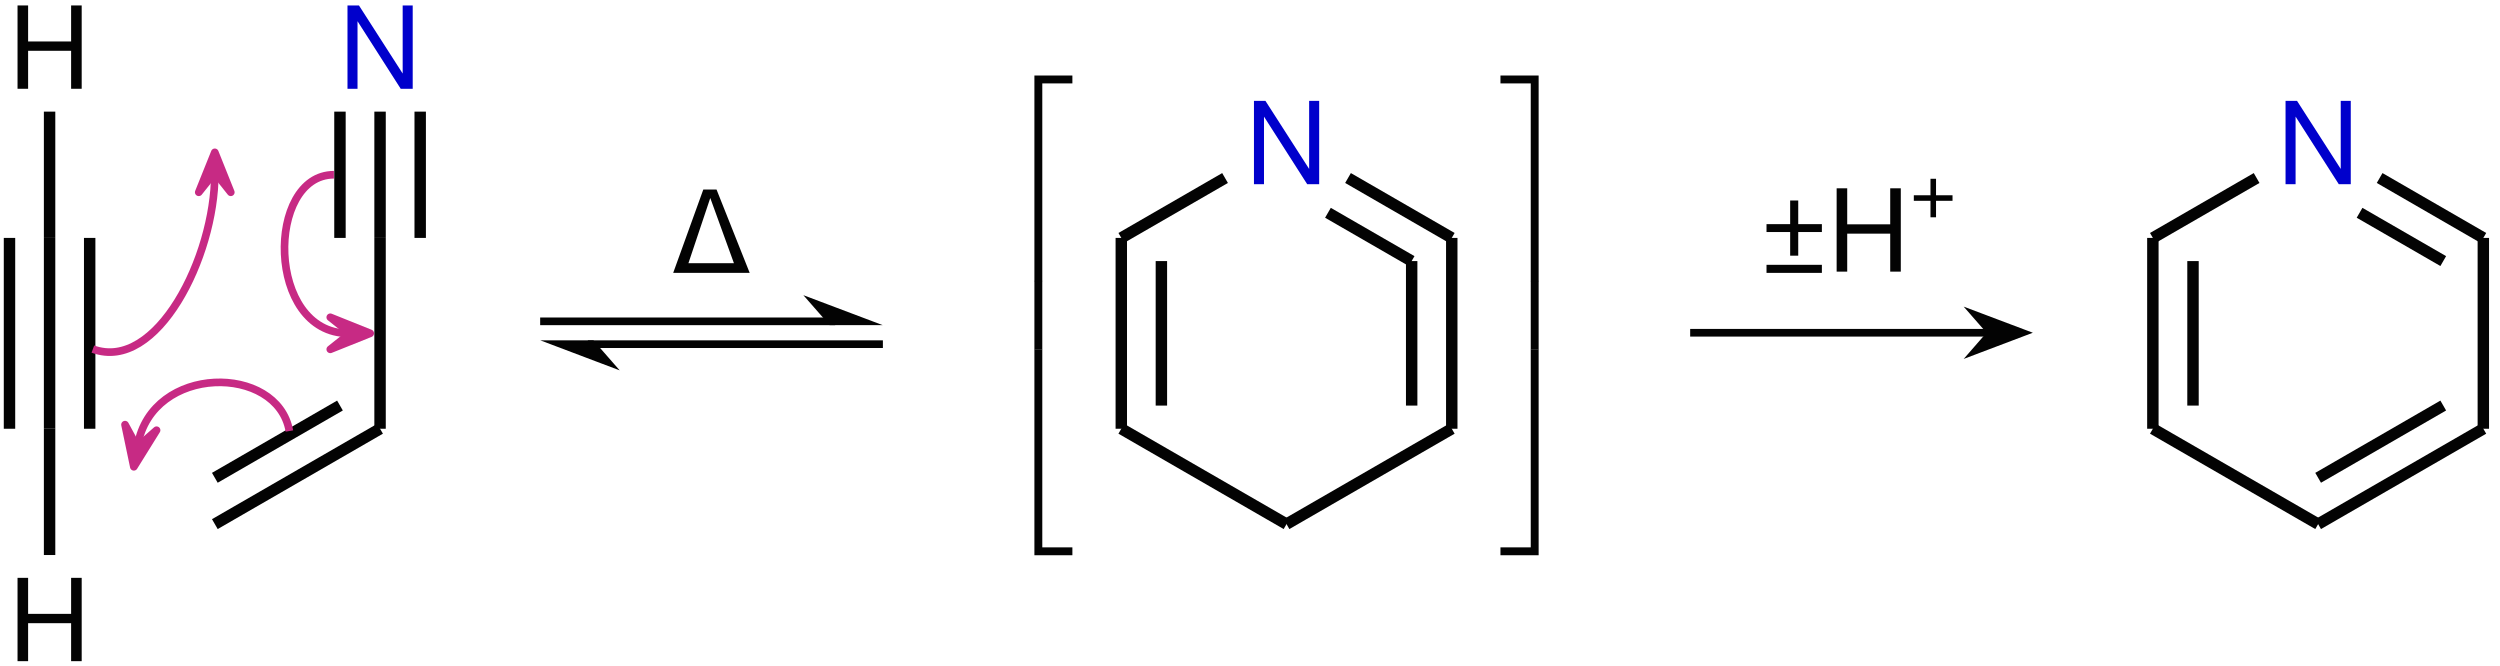
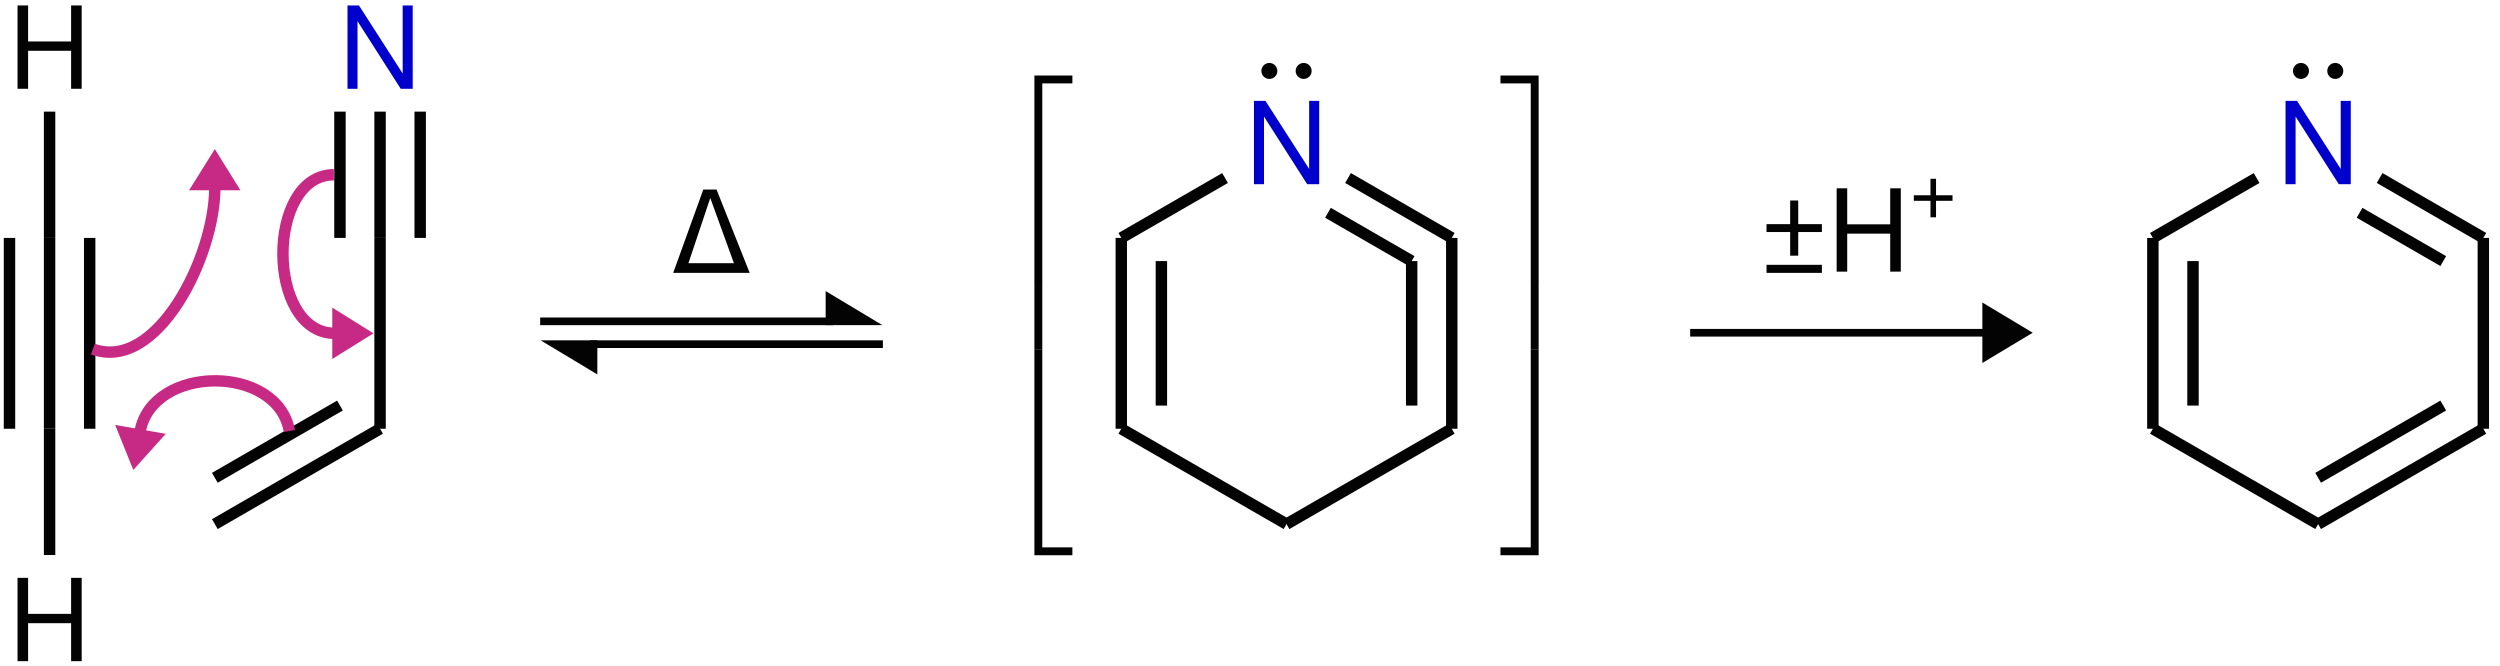
<svg xmlns="http://www.w3.org/2000/svg" xmlns:xlink="http://www.w3.org/1999/xlink" width="218pt" height="58pt" viewBox="0 0 218 58" version="1.1">
  <defs>
    <g>
      <symbol overflow="visible" id="glyph0-0">
        <path style="stroke:none;" d="M 6.172 -5.188 C 6.172 -6.344 5.344 -7.094 4.047 -7.094 C 2.609 -7.094 1.859 -6.297 1.859 -4.766 L 2.719 -4.766 C 2.719 -5.656 2.953 -6.312 4 -6.312 C 4.766 -6.312 5.281 -5.859 5.281 -5.188 C 5.281 -3.922 3.484 -3.594 3.484 -2.25 L 3.484 -1.688 L 4.391 -1.688 L 4.391 -2.156 C 4.391 -3.344 6.172 -3.531 6.172 -5.188 Z M 4.391 -0.75 L 3.484 -0.75 L 3.484 0.297 L 4.391 0.297 Z M 0.344 1.391 L 7.625 1.391 L 7.625 -7.969 L 0.344 -7.969 Z M 1.172 0.688 L 1.172 -7.281 L 6.797 -7.281 L 6.797 0.688 Z M 1.172 0.688 " />
      </symbol>
      <symbol overflow="visible" id="glyph0-1">
        <path style="stroke:none;" d="M 5.469 -3.312 L 5.469 0 L 6.391 0 L 6.391 -7.266 L 5.469 -7.266 L 5.469 -4.125 L 1.719 -4.125 L 1.719 -7.266 L 0.797 -7.266 L 0.797 0 L 1.719 0 L 1.719 -3.312 Z M 5.469 -3.312 " />
      </symbol>
      <symbol overflow="visible" id="glyph0-2">
        <path style="stroke:none;" d="M 6.484 -7.266 L 5.609 -7.266 L 5.609 -1.328 L 1.797 -7.266 L 0.797 -7.266 L 0.797 0 L 1.672 0 L 1.672 -5.891 L 5.438 0 L 6.484 0 Z M 6.484 -7.266 " />
      </symbol>
      <symbol overflow="visible" id="glyph0-3">
        <path style="stroke:none;" d="M 6.812 0 L 3.922 -7.266 L 2.766 -7.266 L 0.141 0 Z M 1.469 -0.844 L 3.375 -6.531 L 5.438 -0.844 Z M 1.469 -0.844 " />
      </symbol>
      <symbol overflow="visible" id="glyph0-4">
        <path style="stroke:none;" d="M 5.328 -0.594 L 0.5 -0.594 L 0.5 0.109 L 5.328 0.109 Z M 5.328 -4.141 L 3.266 -4.141 L 3.266 -6.203 L 2.562 -6.203 L 2.562 -4.141 L 0.5 -4.141 L 0.5 -3.453 L 2.562 -3.453 L 2.562 -1.391 L 3.266 -1.391 L 3.266 -3.453 L 5.328 -3.453 Z M 5.328 -4.141 " />
      </symbol>
      <symbol overflow="visible" id="glyph1-0">
        <path style="stroke:none;" d="" />
      </symbol>
      <symbol overflow="visible" id="glyph1-1">
        <path style="stroke:none;" d="M 3.25 17.547 L 3.938 17.547 L 3.938 0.297 L 6.562 0.297 L 6.562 -0.391 L 3.25 -0.391 Z M 3.25 17.547 " />
      </symbol>
      <symbol overflow="visible" id="glyph1-2">
        <path style="stroke:none;" d="M 3.25 5.984 L 3.938 5.984 L 3.938 -0.016 L 3.25 -0.016 Z M 3.25 5.984 " />
      </symbol>
      <symbol overflow="visible" id="glyph1-3">
        <path style="stroke:none;" d="M 3.25 17.531 L 6.562 17.531 L 6.562 16.844 L 3.938 16.844 L 3.938 -0.406 L 3.25 -0.406 Z M 3.25 17.531 " />
      </symbol>
      <symbol overflow="visible" id="glyph1-4">
        <path style="stroke:none;" d="M 2.703 17.547 L 3.391 17.547 L 3.391 -0.391 L 0.062 -0.391 L 0.062 0.297 L 2.703 0.297 Z M 2.703 17.547 " />
      </symbol>
      <symbol overflow="visible" id="glyph1-5">
        <path style="stroke:none;" d="M 2.703 5.984 L 3.391 5.984 L 3.391 -0.016 L 2.703 -0.016 Z M 2.703 5.984 " />
      </symbol>
      <symbol overflow="visible" id="glyph1-6">
        <path style="stroke:none;" d="M 2.703 16.844 L 0.062 16.844 L 0.062 17.531 L 3.391 17.531 L 3.391 -0.406 L 2.703 -0.406 Z M 2.703 16.844 " />
      </symbol>
      <symbol overflow="visible" id="glyph2-0">
        <path style="stroke:none;" d="M 4.312 -3.625 C 4.312 -4.438 3.734 -4.969 2.828 -4.969 C 1.828 -4.969 1.297 -4.406 1.297 -3.328 L 1.891 -3.328 C 1.891 -3.953 2.062 -4.422 2.797 -4.422 C 3.328 -4.422 3.688 -4.094 3.688 -3.625 C 3.688 -2.75 2.438 -2.516 2.438 -1.562 L 2.438 -1.188 L 3.062 -1.188 L 3.062 -1.516 C 3.062 -2.344 4.312 -2.469 4.312 -3.625 Z M 3.062 -0.516 L 2.438 -0.516 L 2.438 0.203 L 3.062 0.203 Z M 0.25 0.969 L 5.328 0.969 L 5.328 -5.578 L 0.25 -5.578 Z M 0.828 0.484 L 0.828 -5.094 L 4.75 -5.094 L 4.75 0.484 Z M 0.828 0.484 " />
      </symbol>
      <symbol overflow="visible" id="glyph2-1">
        <path style="stroke:none;" d="M 3.719 -1.859 L 2.281 -1.859 L 2.281 -3.297 L 1.797 -3.297 L 1.797 -1.859 L 0.344 -1.859 L 0.344 -1.375 L 1.797 -1.375 L 1.797 0.062 L 2.281 0.062 L 2.281 -1.375 L 3.719 -1.375 Z M 3.719 -1.859 " />
      </symbol>
    </g>
  </defs>
  <g id="surface21">
    <g style="fill:rgb(0.999%,0.999%,0.999%);fill-opacity:1;">
      <use xlink:href="#glyph0-1" x="0.732" y="57.654" />
    </g>
    <path style="fill:none;stroke-width:0.996;stroke-linecap:butt;stroke-linejoin:miter;stroke:rgb(0.999%,0.999%,0.999%);stroke-opacity:1;stroke-miterlimit:10;" d="M 0 -0.002 L 0 -11.013 " transform="matrix(1,0,0,-1,4.324,37.385)" />
    <path style="fill:none;stroke-width:0.996;stroke-linecap:butt;stroke-linejoin:miter;stroke:rgb(0.999%,0.999%,0.999%);stroke-opacity:1;stroke-miterlimit:10;" d="M 14.41 -8.318 L 28.817 -0.002 " transform="matrix(1,0,0,-1,4.324,37.385)" />
    <path style="fill:none;stroke-width:0.996;stroke-linecap:butt;stroke-linejoin:miter;stroke:rgb(0.999%,0.999%,0.999%);stroke-opacity:1;stroke-miterlimit:10;" d="M 14.41 -4.279 L 25.321 2.022 " transform="matrix(1,0,0,-1,4.324,37.385)" />
    <path style="fill:none;stroke-width:0.996;stroke-linecap:butt;stroke-linejoin:miter;stroke:rgb(0.999%,0.999%,0.999%);stroke-opacity:1;stroke-miterlimit:10;" d="M 28.817 -0.002 L 28.817 16.639 " transform="matrix(1,0,0,-1,4.324,37.385)" />
    <g style="fill:rgb(0%,0%,79.999%);fill-opacity:1;">
      <use xlink:href="#glyph0-2" x="29.504" y="7.741" />
    </g>
    <path style="fill:none;stroke-width:0.996;stroke-linecap:butt;stroke-linejoin:miter;stroke:rgb(0.999%,0.999%,0.999%);stroke-opacity:1;stroke-miterlimit:10;" d="M 28.817 16.639 L 28.817 27.651 " transform="matrix(1,0,0,-1,4.324,37.385)" />
    <path style="fill:none;stroke-width:0.996;stroke-linecap:butt;stroke-linejoin:miter;stroke:rgb(0.999%,0.999%,0.999%);stroke-opacity:1;stroke-miterlimit:10;" d="M 25.321 16.639 L 25.321 27.651 " transform="matrix(1,0,0,-1,4.324,37.385)" />
    <path style="fill:none;stroke-width:0.996;stroke-linecap:butt;stroke-linejoin:miter;stroke:rgb(0.999%,0.999%,0.999%);stroke-opacity:1;stroke-miterlimit:10;" d="M 32.317 16.639 L 32.317 27.651 " transform="matrix(1,0,0,-1,4.324,37.385)" />
    <g style="fill:rgb(0.999%,0.999%,0.999%);fill-opacity:1;">
      <use xlink:href="#glyph0-1" x="0.732" y="7.741" />
    </g>
    <path style="fill:none;stroke-width:0.996;stroke-linecap:butt;stroke-linejoin:miter;stroke:rgb(0.999%,0.999%,0.999%);stroke-opacity:1;stroke-miterlimit:10;" d="M 0 16.639 L 0 27.651 " transform="matrix(1,0,0,-1,4.324,37.385)" />
    <path style="fill:none;stroke-width:0.996;stroke-linecap:butt;stroke-linejoin:miter;stroke:rgb(0.999%,0.999%,0.999%);stroke-opacity:1;stroke-miterlimit:10;" d="M 0 16.639 L 0 -0.002 " transform="matrix(1,0,0,-1,4.324,37.385)" />
    <path style="fill:none;stroke-width:0.996;stroke-linecap:butt;stroke-linejoin:miter;stroke:rgb(0.999%,0.999%,0.999%);stroke-opacity:1;stroke-miterlimit:10;" d="M 3.496 16.639 L 3.496 -0.002 " transform="matrix(1,0,0,-1,4.324,37.385)" />
    <path style="fill:none;stroke-width:0.996;stroke-linecap:butt;stroke-linejoin:miter;stroke:rgb(0.999%,0.999%,0.999%);stroke-opacity:1;stroke-miterlimit:10;" d="M -3.496 16.639 L -3.496 -0.002 " transform="matrix(1,0,0,-1,4.324,37.385)" />
-     <path style="fill:none;stroke-width:0.668;stroke-linecap:butt;stroke-linejoin:miter;stroke:rgb(0.999%,0.999%,0.999%);stroke-opacity:1;stroke-miterlimit:10;" d="M 46.774 9.365 L 72.5 9.365 " transform="matrix(1,0,0,-1,0.328,37.385)" />
-     <path style="fill-rule:nonzero;fill:rgb(0.999%,0.999%,0.999%);fill-opacity:1;stroke-width:0.668;stroke-linecap:butt;stroke-linejoin:miter;stroke:rgb(0.999%,0.999%,0.999%);stroke-opacity:1;stroke-miterlimit:10;" d="M 5.043 0 L 1.078 1.497 L 2.39 0 Z M 5.043 0 " transform="matrix(1,0,0,-1,70.10577,28.02001)" />
-     <path style="fill:none;stroke-width:0.668;stroke-linecap:butt;stroke-linejoin:miter;stroke:rgb(0.999%,0.999%,0.999%);stroke-opacity:1;stroke-miterlimit:10;" d="M 76.66 7.373 L 50.934 7.373 " transform="matrix(1,0,0,-1,0.328,37.385)" />
-     <path style="fill-rule:nonzero;fill:rgb(0.999%,0.999%,0.999%);fill-opacity:1;stroke-width:0.668;stroke-linecap:butt;stroke-linejoin:miter;stroke:rgb(0.999%,0.999%,0.999%);stroke-opacity:1;stroke-miterlimit:10;" d="M 5.041 -0.001 L 1.077 1.499 L 2.389 -0.001 Z M 5.041 -0.001 " transform="matrix(-1,0,0,1,53.9828,30.01256)" />
+     <path style="fill:none;stroke-width:0.668;stroke-linecap:butt;stroke-linejoin:miter;stroke:rgb(0.999%,0.999%,0.999%);stroke-opacity:1;stroke-miterlimit:10;" d="M 46.774 9.365 L 72.34 9.365 " transform="matrix(1,0,0,-1,0.328,37.385)" />
+     <path style="fill-rule:nonzero;fill:rgb(0.999%,0.999%,0.999%);fill-opacity:1;stroke-width:0.668;stroke-linecap:butt;stroke-linejoin:miter;stroke:rgb(0.999%,0.999%,0.999%);stroke-opacity:1;stroke-miterlimit:10;" d="M 3.743 0 L 0.332 2.047 L 0.332 0 Z M 3.743 0 " transform="matrix(1,0,0,-1,71.99966,28.02001)" />
+     <path style="fill:none;stroke-width:0.668;stroke-linecap:butt;stroke-linejoin:miter;stroke:rgb(0.999%,0.999%,0.999%);stroke-opacity:1;stroke-miterlimit:10;" d="M 76.66 7.373 L 51.094 7.373 " transform="matrix(1,0,0,-1,0.328,37.385)" />
+     <path style="fill-rule:nonzero;fill:rgb(0.999%,0.999%,0.999%);fill-opacity:1;stroke-width:0.668;stroke-linecap:butt;stroke-linejoin:miter;stroke:rgb(0.999%,0.999%,0.999%);stroke-opacity:1;stroke-miterlimit:10;" d="M 3.741 -0.001 L 0.335 2.046 L 0.335 -0.001 Z M 3.741 -0.001 " transform="matrix(-1,0,0,1,52.08891,30.01256)" />
    <g style="fill:rgb(0.999%,0.999%,0.999%);fill-opacity:1;">
      <use xlink:href="#glyph0-3" x="58.561" y="23.796" />
    </g>
    <g style="fill:rgb(0.999%,0.999%,0.999%);fill-opacity:1;">
      <use xlink:href="#glyph1-1" x="86.95" y="6.976" />
    </g>
    <g style="fill:rgb(0.999%,0.999%,0.999%);fill-opacity:1;">
      <use xlink:href="#glyph1-2" x="86.95" y="24.51" />
    </g>
    <g style="fill:rgb(0.999%,0.999%,0.999%);fill-opacity:1;">
      <use xlink:href="#glyph1-3" x="86.95" y="30.886" />
    </g>
    <path style="fill:none;stroke-width:0.996;stroke-linecap:butt;stroke-linejoin:miter;stroke:rgb(0.999%,0.999%,0.999%);stroke-opacity:1;stroke-miterlimit:10;" d="M 0.001 -0.002 L 14.408 -8.318 " transform="matrix(1,0,0,-1,97.776,37.385)" />
    <path style="fill:none;stroke-width:0.996;stroke-linecap:butt;stroke-linejoin:miter;stroke:rgb(0.999%,0.999%,0.999%);stroke-opacity:1;stroke-miterlimit:10;" d="M 14.408 -8.318 L 28.818 -0.002 " transform="matrix(1,0,0,-1,97.776,37.385)" />
    <path style="fill:none;stroke-width:0.996;stroke-linecap:butt;stroke-linejoin:miter;stroke:rgb(0.999%,0.999%,0.999%);stroke-opacity:1;stroke-miterlimit:10;" d="M 28.818 -0.002 L 28.818 16.639 " transform="matrix(1,0,0,-1,97.776,37.385)" />
    <path style="fill:none;stroke-width:0.996;stroke-linecap:butt;stroke-linejoin:miter;stroke:rgb(0.999%,0.999%,0.999%);stroke-opacity:1;stroke-miterlimit:10;" d="M 25.322 2.018 L 25.322 14.619 " transform="matrix(1,0,0,-1,97.776,37.385)" />
    <g style="fill:rgb(0%,0%,79.999%);fill-opacity:1;">
      <use xlink:href="#glyph0-2" x="108.548" y="16.06" />
    </g>
+     <path style="fill-rule:nonzero;fill:rgb(0%,0%,0%);fill-opacity:1;stroke-width:0.399;stroke-linecap:butt;stroke-linejoin:miter;stroke:rgb(0.999%,0.999%,0.999%);stroke-opacity:1;stroke-miterlimit:10;" d="M 0.995 -0.001 C 0.995 -0.274 1.221 -0.497 1.495 -0.497 C 1.768 -0.497 1.991 -0.274 1.991 -0.001 C 1.991 0.277 1.768 0.499 1.495 0.499 C 1.221 0.499 0.995 0.277 0.995 -0.001 Z M -1.994 -0.001 C -1.994 -0.274 -1.771 -0.497 -1.494 -0.497 C -1.22 -0.497 -0.998 -0.274 -0.998 -0.001 C -0.998 0.277 -1.22 0.499 -1.494 0.499 C -1.771 0.499 -1.994 0.277 -1.994 -0.001 Z M -1.994 -0.001 " transform="matrix(1,0,0,-1,112.185,6.187)" />
    <path style="fill:none;stroke-width:0.996;stroke-linecap:butt;stroke-linejoin:miter;stroke:rgb(0.999%,0.999%,0.999%);stroke-opacity:1;stroke-miterlimit:10;" d="M 28.818 16.639 L 19.771 21.862 " transform="matrix(1,0,0,-1,97.776,37.385)" />
    <path style="fill:none;stroke-width:0.996;stroke-linecap:butt;stroke-linejoin:miter;stroke:rgb(0.999%,0.999%,0.999%);stroke-opacity:1;stroke-miterlimit:10;" d="M 25.318 14.619 L 18.021 18.83 " transform="matrix(1,0,0,-1,97.776,37.385)" />
    <path style="fill:none;stroke-width:0.996;stroke-linecap:butt;stroke-linejoin:miter;stroke:rgb(0.999%,0.999%,0.999%);stroke-opacity:1;stroke-miterlimit:10;" d="M 9.048 21.862 L 0.001 16.639 " transform="matrix(1,0,0,-1,97.776,37.385)" />
    <path style="fill:none;stroke-width:0.996;stroke-linecap:butt;stroke-linejoin:miter;stroke:rgb(0.999%,0.999%,0.999%);stroke-opacity:1;stroke-miterlimit:10;" d="M 0.001 16.639 L 0.001 -0.002 " transform="matrix(1,0,0,-1,97.776,37.385)" />
    <path style="fill:none;stroke-width:0.996;stroke-linecap:butt;stroke-linejoin:miter;stroke:rgb(0.999%,0.999%,0.999%);stroke-opacity:1;stroke-miterlimit:10;" d="M 3.497 14.619 L 3.497 2.018 " transform="matrix(1,0,0,-1,97.776,37.385)" />
    <g style="fill:rgb(0.999%,0.999%,0.999%);fill-opacity:1;">
      <use xlink:href="#glyph1-4" x="130.778" y="6.976" />
    </g>
    <g style="fill:rgb(0.999%,0.999%,0.999%);fill-opacity:1;">
      <use xlink:href="#glyph1-5" x="130.778" y="24.51" />
    </g>
    <g style="fill:rgb(0.999%,0.999%,0.999%);fill-opacity:1;">
      <use xlink:href="#glyph1-6" x="130.778" y="30.886" />
    </g>
-     <path style="fill:none;stroke-width:0.668;stroke-linecap:butt;stroke-linejoin:miter;stroke:rgb(0.999%,0.999%,0.999%);stroke-opacity:1;stroke-miterlimit:10;" d="M 147.055 8.369 L 173.176 8.369 " transform="matrix(1,0,0,-1,0.328,37.385)" />
-     <path style="fill-rule:nonzero;fill:rgb(0.999%,0.999%,0.999%);fill-opacity:1;stroke-width:0.668;stroke-linecap:butt;stroke-linejoin:miter;stroke:rgb(0.999%,0.999%,0.999%);stroke-opacity:1;stroke-miterlimit:10;" d="M 5.041 0.001 L 1.08 1.497 L 2.388 0.001 L 1.08 -1.499 Z M 5.041 0.001 " transform="matrix(1,0,0,-1,171.2797,29.01629)" />
+     <path style="fill:none;stroke-width:0.668;stroke-linecap:butt;stroke-linejoin:miter;stroke:rgb(0.999%,0.999%,0.999%);stroke-opacity:1;stroke-miterlimit:10;" d="M 147.055 8.369 L 172.699 8.369 " transform="matrix(1,0,0,-1,0.328,37.385)" />
+     <path style="fill-rule:nonzero;fill:rgb(0.999%,0.999%,0.999%);fill-opacity:1;stroke-width:0.668;stroke-linecap:butt;stroke-linejoin:miter;stroke:rgb(0.999%,0.999%,0.999%);stroke-opacity:1;stroke-miterlimit:10;" d="M 3.744 0.001 L 0.334 2.048 L 0.334 -2.046 Z M 3.744 0.001 " transform="matrix(1,0,0,-1,172.8617,29.01629)" />
    <g style="fill:rgb(0.999%,0.999%,0.999%);fill-opacity:1;">
      <use xlink:href="#glyph0-4" x="153.54" y="23.686" />
      <use xlink:href="#glyph0-1" x="159.358" y="23.686" />
    </g>
    <g style="fill:rgb(0.999%,0.999%,0.999%);fill-opacity:1;">
      <use xlink:href="#glyph2-1" x="166.541" y="18.886" />
    </g>
    <path style="fill:none;stroke-width:0.996;stroke-linecap:butt;stroke-linejoin:miter;stroke:rgb(0.999%,0.999%,0.999%);stroke-opacity:1;stroke-miterlimit:10;" d="M -0.001 -0.002 L 14.41 -8.318 " transform="matrix(1,0,0,-1,187.731,37.385)" />
    <path style="fill:none;stroke-width:0.996;stroke-linecap:butt;stroke-linejoin:miter;stroke:rgb(0.999%,0.999%,0.999%);stroke-opacity:1;stroke-miterlimit:10;" d="M 14.41 -8.318 L 28.816 -0.002 " transform="matrix(1,0,0,-1,187.731,37.385)" />
    <path style="fill:none;stroke-width:0.996;stroke-linecap:butt;stroke-linejoin:miter;stroke:rgb(0.999%,0.999%,0.999%);stroke-opacity:1;stroke-miterlimit:10;" d="M 14.41 -4.279 L 25.32 2.022 " transform="matrix(1,0,0,-1,187.731,37.385)" />
    <path style="fill:none;stroke-width:0.996;stroke-linecap:butt;stroke-linejoin:miter;stroke:rgb(0.999%,0.999%,0.999%);stroke-opacity:1;stroke-miterlimit:10;" d="M 28.816 -0.002 L 28.816 16.639 " transform="matrix(1,0,0,-1,187.731,37.385)" />
    <g style="fill:rgb(0%,0%,79.999%);fill-opacity:1;">
      <use xlink:href="#glyph0-2" x="198.503" y="16.06" />
    </g>
+     <path style="fill-rule:nonzero;fill:rgb(0%,0%,0%);fill-opacity:1;stroke-width:0.399;stroke-linecap:butt;stroke-linejoin:miter;stroke:rgb(0.999%,0.999%,0.999%);stroke-opacity:1;stroke-miterlimit:10;" d="M 0.998 -0.001 C 0.998 -0.274 1.22 -0.497 1.494 -0.497 C 1.771 -0.497 1.994 -0.274 1.994 -0.001 C 1.994 0.277 1.771 0.499 1.494 0.499 C 1.22 0.499 0.998 0.277 0.998 -0.001 Z M -1.994 -0.001 C -1.994 -0.274 -1.768 -0.497 -1.494 -0.497 C -1.221 -0.497 -0.994 -0.274 -0.994 -0.001 C -0.994 0.277 -1.221 0.499 -1.494 0.499 C -1.768 0.499 -1.994 0.277 -1.994 -0.001 Z M -1.994 -0.001 " transform="matrix(1,0,0,-1,202.139,6.187)" />
    <path style="fill:none;stroke-width:0.996;stroke-linecap:butt;stroke-linejoin:miter;stroke:rgb(0.999%,0.999%,0.999%);stroke-opacity:1;stroke-miterlimit:10;" d="M 28.816 16.639 L 19.773 21.862 " transform="matrix(1,0,0,-1,187.731,37.385)" />
    <path style="fill:none;stroke-width:0.996;stroke-linecap:butt;stroke-linejoin:miter;stroke:rgb(0.999%,0.999%,0.999%);stroke-opacity:1;stroke-miterlimit:10;" d="M 25.32 14.619 L 18.023 18.83 " transform="matrix(1,0,0,-1,187.731,37.385)" />
    <path style="fill:none;stroke-width:0.996;stroke-linecap:butt;stroke-linejoin:miter;stroke:rgb(0.999%,0.999%,0.999%);stroke-opacity:1;stroke-miterlimit:10;" d="M 9.046 21.862 L -0.001 16.639 " transform="matrix(1,0,0,-1,187.731,37.385)" />
    <path style="fill:none;stroke-width:0.996;stroke-linecap:butt;stroke-linejoin:miter;stroke:rgb(0.999%,0.999%,0.999%);stroke-opacity:1;stroke-miterlimit:10;" d="M -0.001 16.639 L -0.001 -0.002 " transform="matrix(1,0,0,-1,187.731,37.385)" />
    <path style="fill:none;stroke-width:0.996;stroke-linecap:butt;stroke-linejoin:miter;stroke:rgb(0.999%,0.999%,0.999%);stroke-opacity:1;stroke-miterlimit:10;" d="M 3.499 14.619 L 3.499 2.018 " transform="matrix(1,0,0,-1,187.731,37.385)" />
-     <path style="fill:none;stroke-width:0.668;stroke-linecap:butt;stroke-linejoin:miter;stroke:rgb(78.04%,16.487%,51.637%);stroke-opacity:1;stroke-miterlimit:10;" d="M -191.812 -0.201 C -192.843 5.651 -203.792 5.651 -205.042 -1.447 " transform="matrix(1,0,0,-1,217.046,37.385)" />
-     <path style="fill-rule:nonzero;fill:rgb(78.04%,16.487%,51.637%);fill-opacity:1;stroke-width:0.668;stroke-linecap:butt;stroke-linejoin:round;stroke:rgb(78.04%,16.487%,51.637%);stroke-opacity:1;stroke-miterlimit:10;" d="M 5.43 -0.002 L 1.947 1.395 L 3.696 -0.002 L 1.947 -1.397 Z M 5.43 -0.002 " transform="matrix(-0.17363,0.9848,0.9848,0.17363,12.61619,35.35637)" />
-     <path style="fill:none;stroke-width:0.668;stroke-linecap:butt;stroke-linejoin:miter;stroke:rgb(78.04%,16.487%,51.637%);stroke-opacity:1;stroke-miterlimit:10;" d="M -187.929 22.147 C -193.87 22.147 -193.87 8.319 -186.659 8.319 " transform="matrix(1,0,0,-1,217.046,37.385)" />
-     <path style="fill-rule:nonzero;fill:rgb(78.04%,16.487%,51.637%);fill-opacity:1;stroke-width:0.668;stroke-linecap:butt;stroke-linejoin:round;stroke:rgb(78.04%,16.487%,51.637%);stroke-opacity:1;stroke-miterlimit:10;" d="M 5.426 -0 L 1.946 1.398 L 3.696 -0 L 1.946 -1.395 Z M 5.426 -0 " transform="matrix(1,0,0,-1,26.8548,29.0661)" />
-     <path style="fill:none;stroke-width:0.668;stroke-linecap:butt;stroke-linejoin:miter;stroke:rgb(78.04%,16.487%,51.637%);stroke-opacity:1;stroke-miterlimit:10;" d="M -208.948 6.944 C -203.362 4.912 -198.316 14.994 -198.316 22.205 " transform="matrix(1,0,0,-1,217.046,37.385)" />
-     <path style="fill-rule:nonzero;fill:rgb(78.04%,16.487%,51.637%);fill-opacity:1;stroke-width:0.668;stroke-linecap:butt;stroke-linejoin:round;stroke:rgb(78.04%,16.487%,51.637%);stroke-opacity:1;stroke-miterlimit:10;" d="M 5.427 -0.001 L 1.946 1.398 L 3.696 -0.001 L 1.946 -1.395 Z M 5.427 -0.001 " transform="matrix(0,-1,-1,0,18.7296,18.71189)" />
+     <path style="fill:none;stroke-width:0.996;stroke-linecap:butt;stroke-linejoin:miter;stroke:rgb(78.04%,16.487%,51.637%);stroke-opacity:1;stroke-miterlimit:10;" d="M -191.812 -0.201 C -192.843 5.651 -203.792 5.651 -204.839 -0.283 " transform="matrix(1,0,0,-1,217.046,37.385)" />
+     <path style="fill-rule:nonzero;fill:rgb(78.04%,16.487%,51.637%);fill-opacity:1;stroke-width:0.91;stroke-linecap:butt;stroke-linejoin:miter;stroke:rgb(78.04%,16.487%,51.637%);stroke-opacity:1;stroke-miterlimit:10;" d="M 2.731 -0.001 L 0.454 1.419 L 0.455 -1.421 Z M 2.731 -0.001 " transform="matrix(-0.17363,0.9848,0.9848,0.17363,12.24818,37.44365)" />
+     <path style="fill:none;stroke-width:0.996;stroke-linecap:butt;stroke-linejoin:miter;stroke:rgb(78.04%,16.487%,51.637%);stroke-opacity:1;stroke-miterlimit:10;" d="M -187.929 22.147 C -193.87 22.147 -193.87 8.319 -187.843 8.319 " transform="matrix(1,0,0,-1,217.046,37.385)" />
+     <path style="fill-rule:nonzero;fill:rgb(78.04%,16.487%,51.637%);fill-opacity:1;stroke-width:0.91;stroke-linecap:butt;stroke-linejoin:miter;stroke:rgb(78.04%,16.487%,51.637%);stroke-opacity:1;stroke-miterlimit:10;" d="M 2.733 -0 L 0.455 1.422 L 0.455 -1.418 Z M 2.733 -0 " transform="matrix(1,0,0,-1,28.97431,29.0661)" />
+     <path style="fill:none;stroke-width:0.996;stroke-linecap:butt;stroke-linejoin:miter;stroke:rgb(78.04%,16.487%,51.637%);stroke-opacity:1;stroke-miterlimit:10;" d="M -208.948 6.944 C -203.362 4.912 -198.316 14.994 -198.316 21.022 " transform="matrix(1,0,0,-1,217.046,37.385)" />
+     <path style="fill-rule:nonzero;fill:rgb(78.04%,16.487%,51.637%);fill-opacity:1;stroke-width:0.91;stroke-linecap:butt;stroke-linejoin:miter;stroke:rgb(78.04%,16.487%,51.637%);stroke-opacity:1;stroke-miterlimit:10;" d="M 2.733 -0.001 L 0.456 1.421 L 0.456 -1.419 Z M 2.733 -0.001 " transform="matrix(0,-1,-1,0,18.7296,16.59237)" />
  </g>
</svg>
